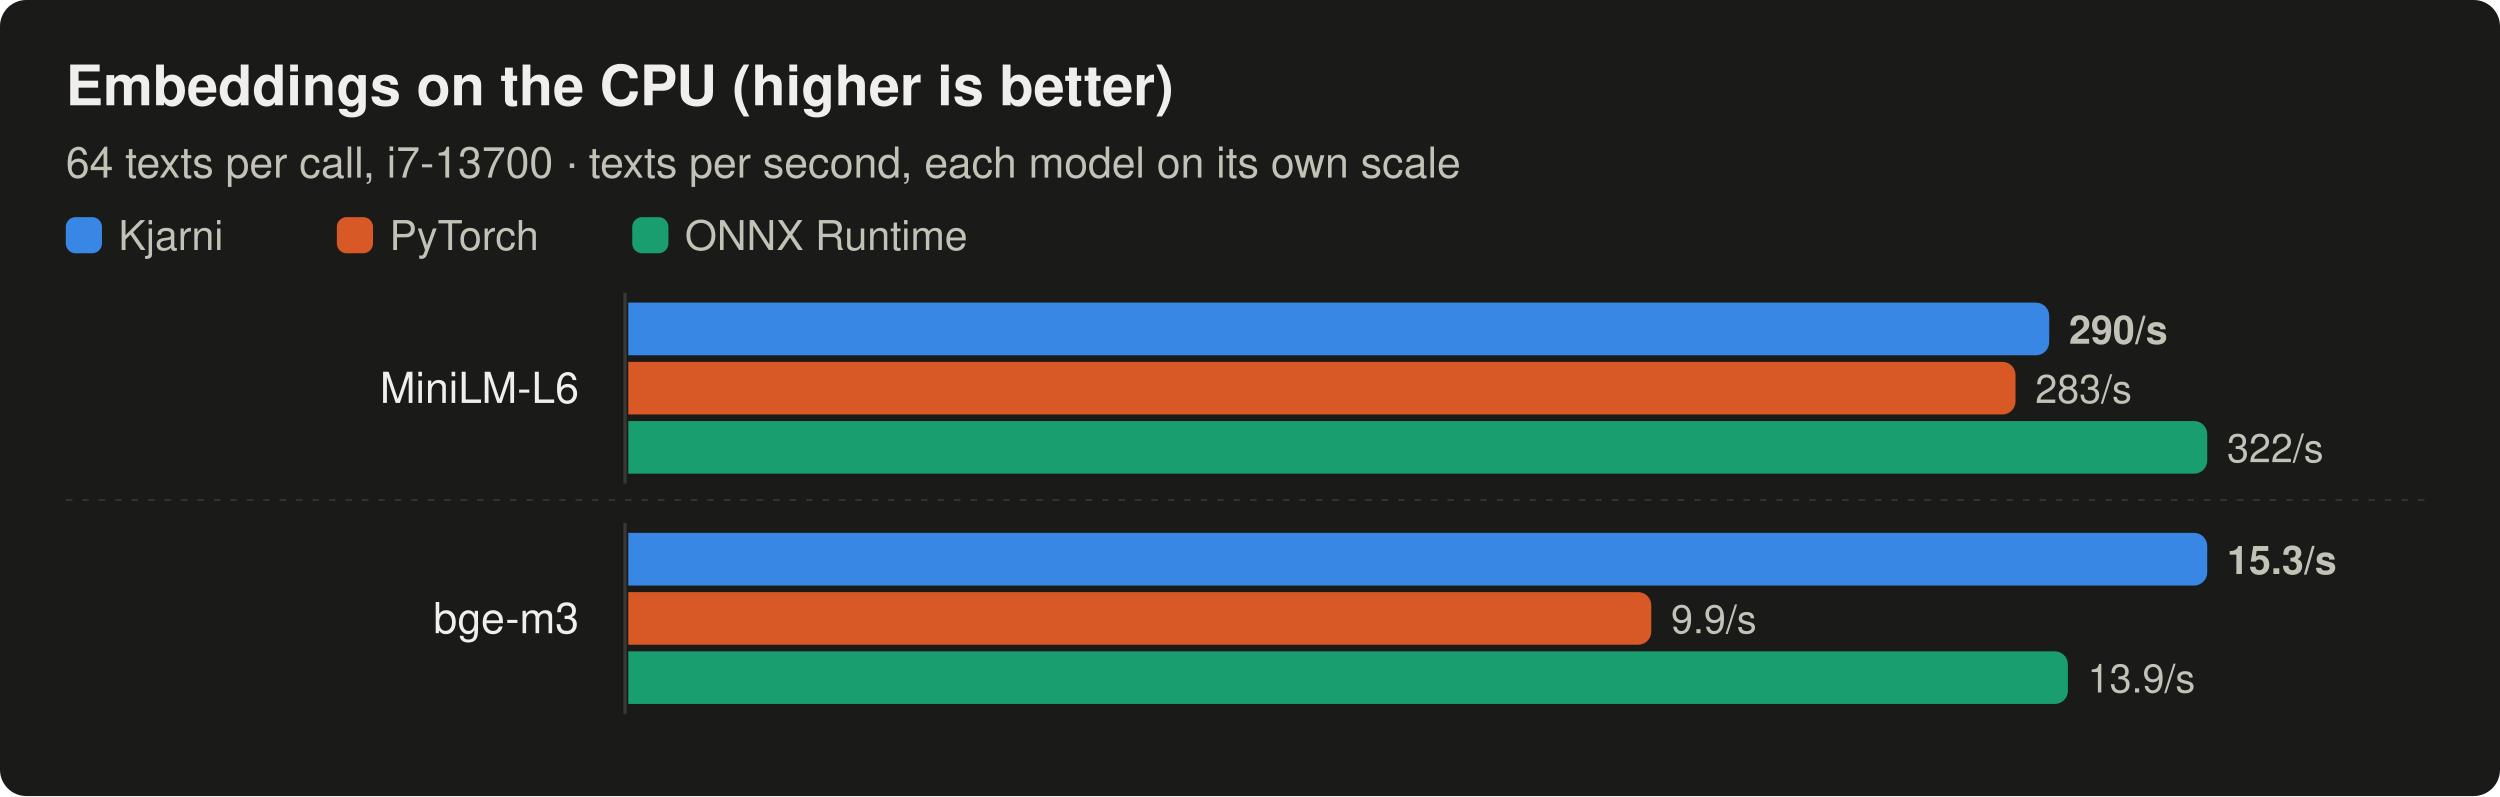
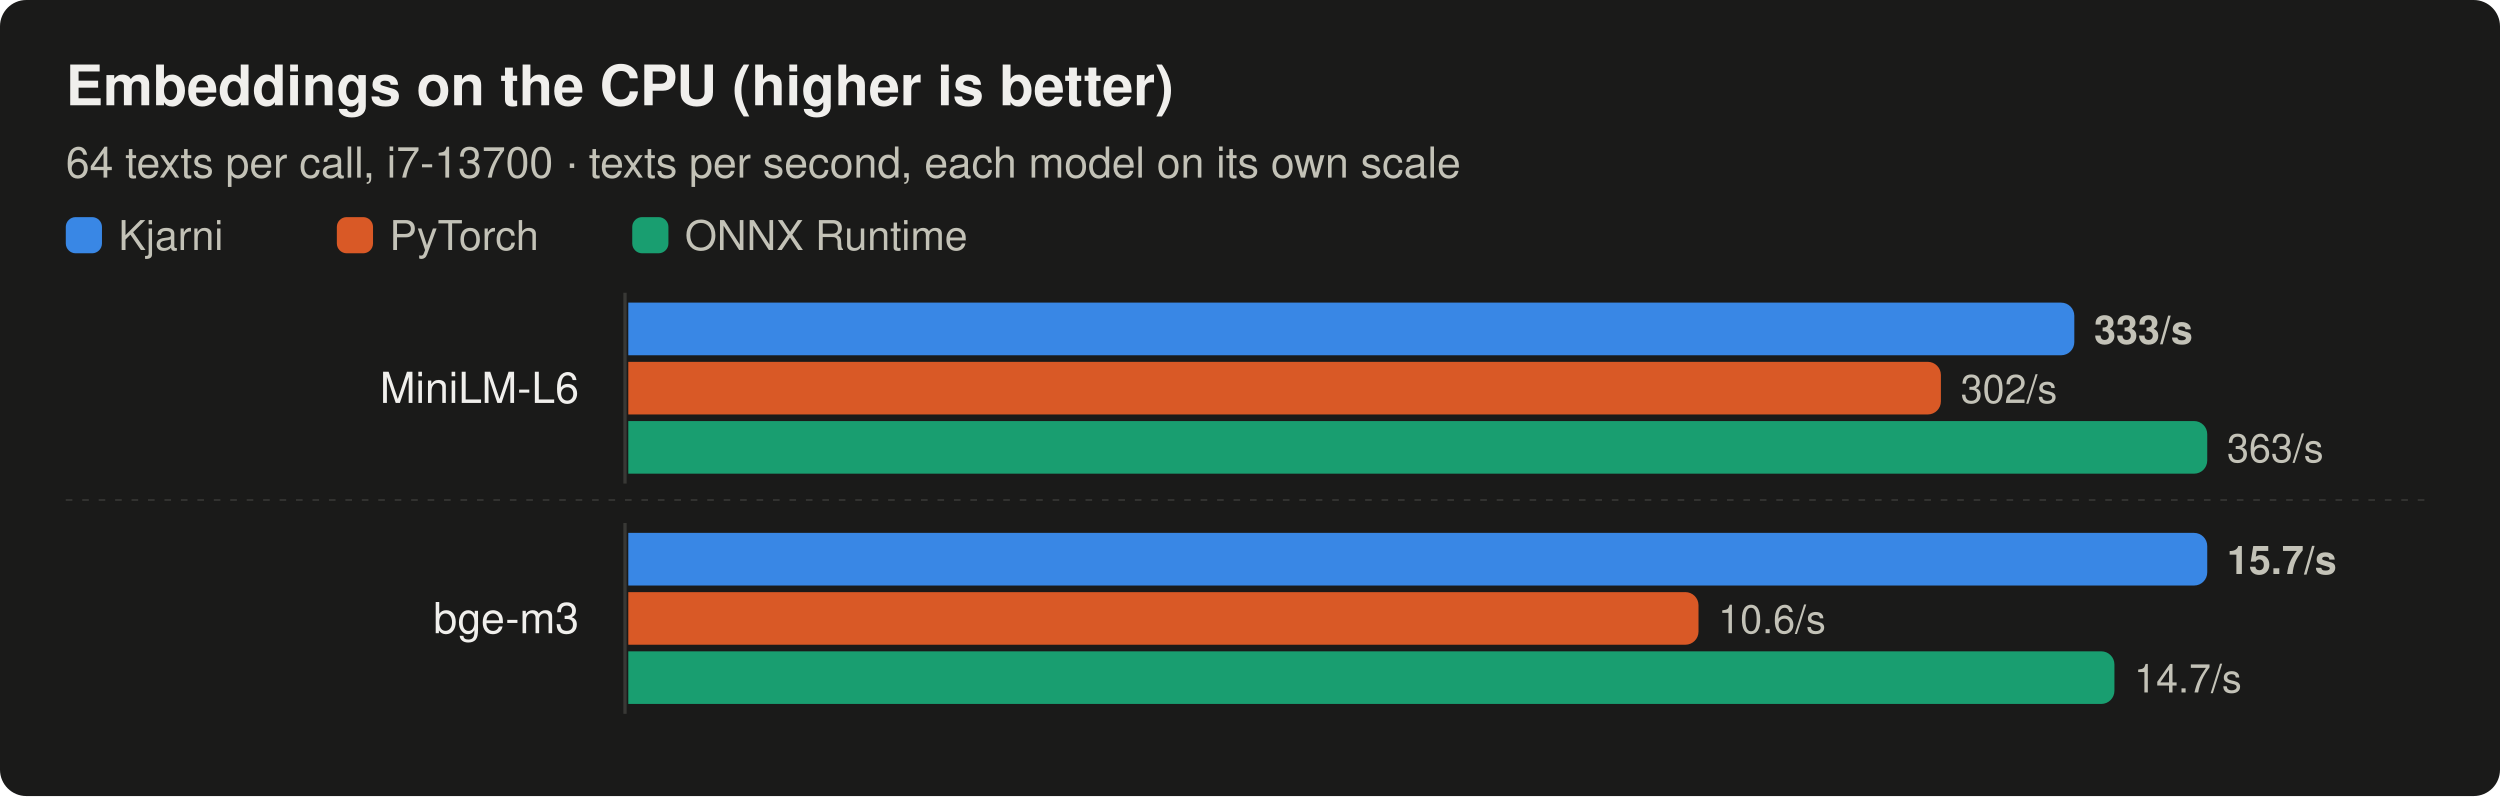
<svg xmlns="http://www.w3.org/2000/svg" width="760" height="242" viewBox="0 0 760 242" font-family="-apple-system, BlinkMacSystemFont, 'Segoe UI', Helvetica, Arial, sans-serif" role="img" aria-label="Embeddings on the CPU (higher is better)">
  <rect width="760" height="242" rx="8" fill="#1a1a19" />
  <text x="20" y="32" font-size="17" font-weight="600" fill="#f0efec">Embeddings on the CPU (higher is better)</text>
  <text x="20" y="54" font-size="13" fill="#c3c2b7">64 texts per call, i7-13700 · texts per second, each model on its own scale</text>
  <rect x="20" y="66" width="11" height="11" rx="3" fill="#3987e5" />
  <text x="36" y="76" font-size="12.5" fill="#c3c2b7">Kjarni</text>
  <rect x="102.4" y="66" width="11" height="11" rx="3" fill="#d95926" />
  <text x="118.4" y="76" font-size="12.5" fill="#c3c2b7">PyTorch</text>
  <rect x="192.2" y="66" width="11" height="11" rx="3" fill="#199e70" />
  <text x="208.2" y="76" font-size="12.5" fill="#c3c2b7">ONNX Runtime</text>
  <text x="176" y="122.5" text-anchor="end" font-size="13" fill="#f0efec">MiniLM-L6</text>
  <line x1="190" y1="89" x2="190" y2="147" stroke="#383835" stroke-width="1" />
-   <path d="M191,92 h427.957 a4,4 0 0 1 4,4 v8 a4,4 0 0 1 -4,4 h-427.957 z" fill="#3987e5" />
-   <text x="628.957" y="104.5" font-size="12" fill="#c3c2b7" font-weight="600">290/s</text>
-   <path d="M191,110 h417.719 a4,4 0 0 1 4,4 v8 a4,4 0 0 1 -4,4 h-417.719 z" fill="#d95926" />
-   <text x="618.719" y="122.5" font-size="12" fill="#c3c2b7">283/s</text>
-   <path d="M191,128 h476 a4,4 0 0 1 4,4 v8 a4,4 0 0 1 -4,4 h-476 z" fill="#199e70" />
-   <text x="677.0" y="140.5" font-size="12" fill="#c3c2b7">322/s</text>
+   <path d="M191,92 h435.591 a4,4 0 0 1 4,4 v8 a4,4 0 0 1 -4,4 h-435.591 z" fill="#3987e5" />
+   <text x="636.591" y="104.5" font-size="12" fill="#c3c2b7" font-weight="600">333/s</text>
+   <path d="M191,110 h395.037 a4,4 0 0 1 4,4 v8 a4,4 0 0 1 -4,4 h-395.037 z" fill="#d95926" />
+   <text x="596.037" y="122.5" font-size="12" fill="#c3c2b7">302/s</text>
+   <path d="M191,128 h476.0 a4,4 0 0 1 4,4 v8 a4,4 0 0 1 -4,4 h-476.0 z" fill="#199e70" />
+   <text x="677.0" y="140.5" font-size="12" fill="#c3c2b7">363/s</text>
  <line x1="20" y1="152.0" x2="740" y2="152.0" stroke="#383835" stroke-width="0.5" stroke-dasharray="2 3" />
  <text x="176" y="192.5" text-anchor="end" font-size="13" fill="#f0efec">bge-m3</text>
  <line x1="190" y1="159" x2="190" y2="217" stroke="#383835" stroke-width="1" />
  <path d="M191,162 h476.0 a4,4 0 0 1 4,4 v8 a4,4 0 0 1 -4,4 h-476.0 z" fill="#3987e5" />
-   <text x="677.0" y="174.5" font-size="12" fill="#c3c2b7" font-weight="600">15.3/s</text>
-   <path d="M191,180 h306.99 a4,4 0 0 1 4,4 v8 a4,4 0 0 1 -4,4 h-306.99 z" fill="#d95926" />
-   <text x="507.99" y="192.5" font-size="12" fill="#c3c2b7">9.9/s</text>
-   <path d="M191,198 h433.643 a4,4 0 0 1 4,4 v8 a4,4 0 0 1 -4,4 h-433.643 z" fill="#199e70" />
-   <text x="634.643" y="210.5" font-size="12" fill="#c3c2b7">13.9/s</text>
+   <text x="677.0" y="174.5" font-size="12" fill="#c3c2b7" font-weight="600">15.7/s</text>
+   <path d="M191,180 h321.347 a4,4 0 0 1 4,4 v8 a4,4 0 0 1 -4,4 h-321.347 z" fill="#d95926" />
+   <text x="522.347" y="192.5" font-size="12" fill="#c3c2b7">10.6/s</text>
+   <path d="M191,198 h447.786 a4,4 0 0 1 4,4 v8 a4,4 0 0 1 -4,4 h-447.786 z" fill="#199e70" />
+   <text x="648.786" y="210.5" font-size="12" fill="#c3c2b7">14.7/s</text>
</svg>
